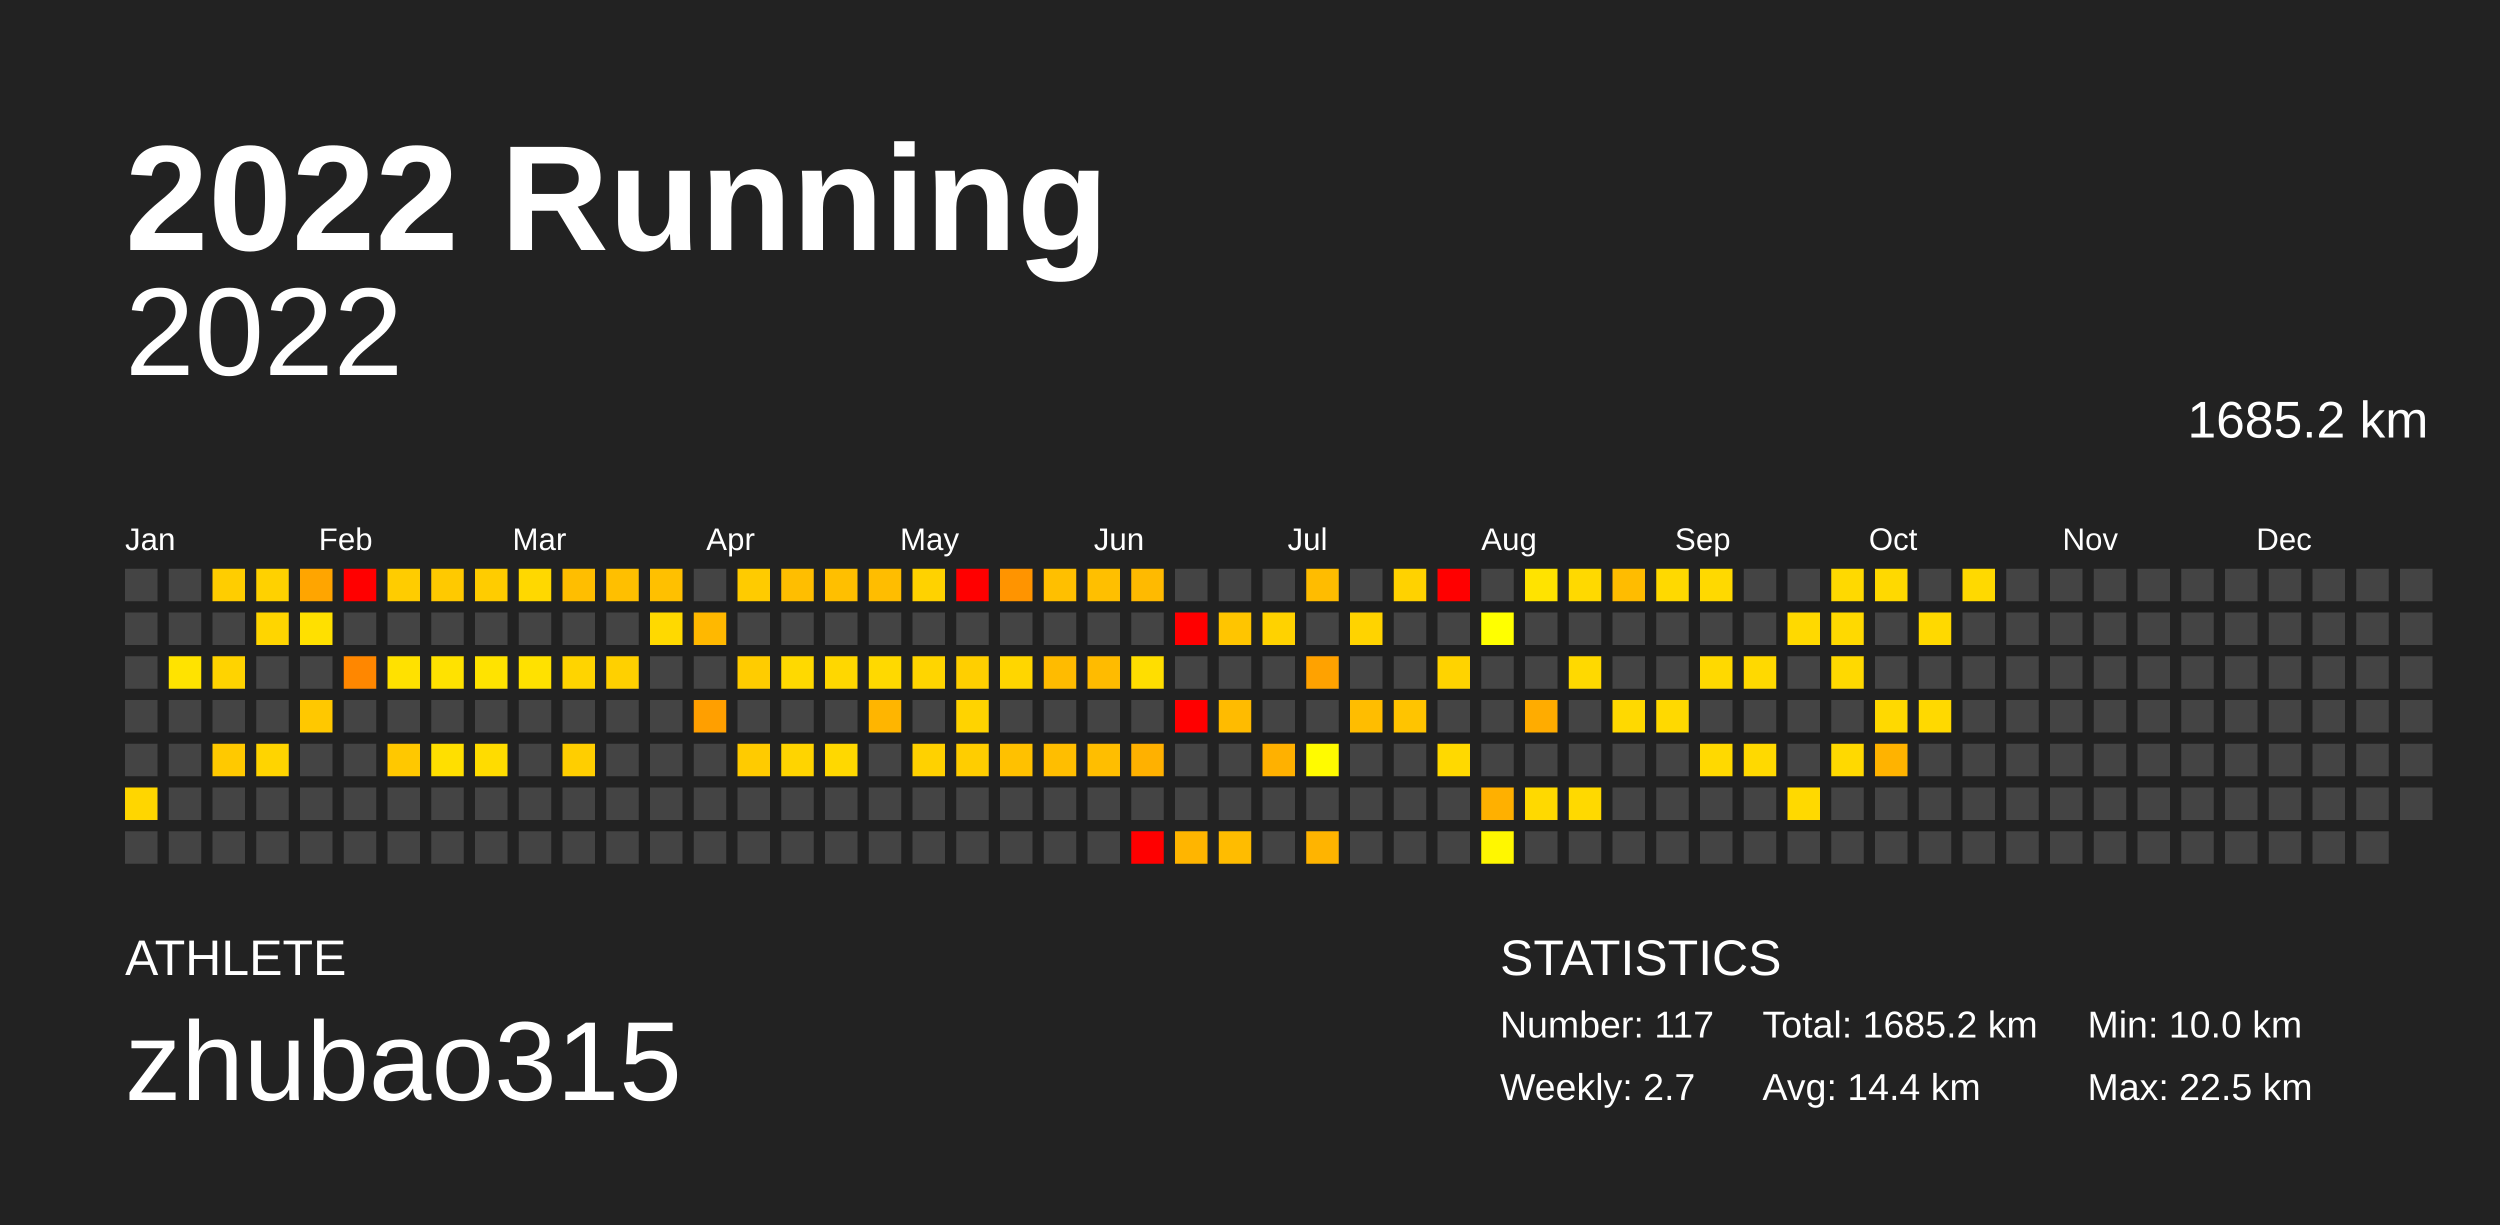
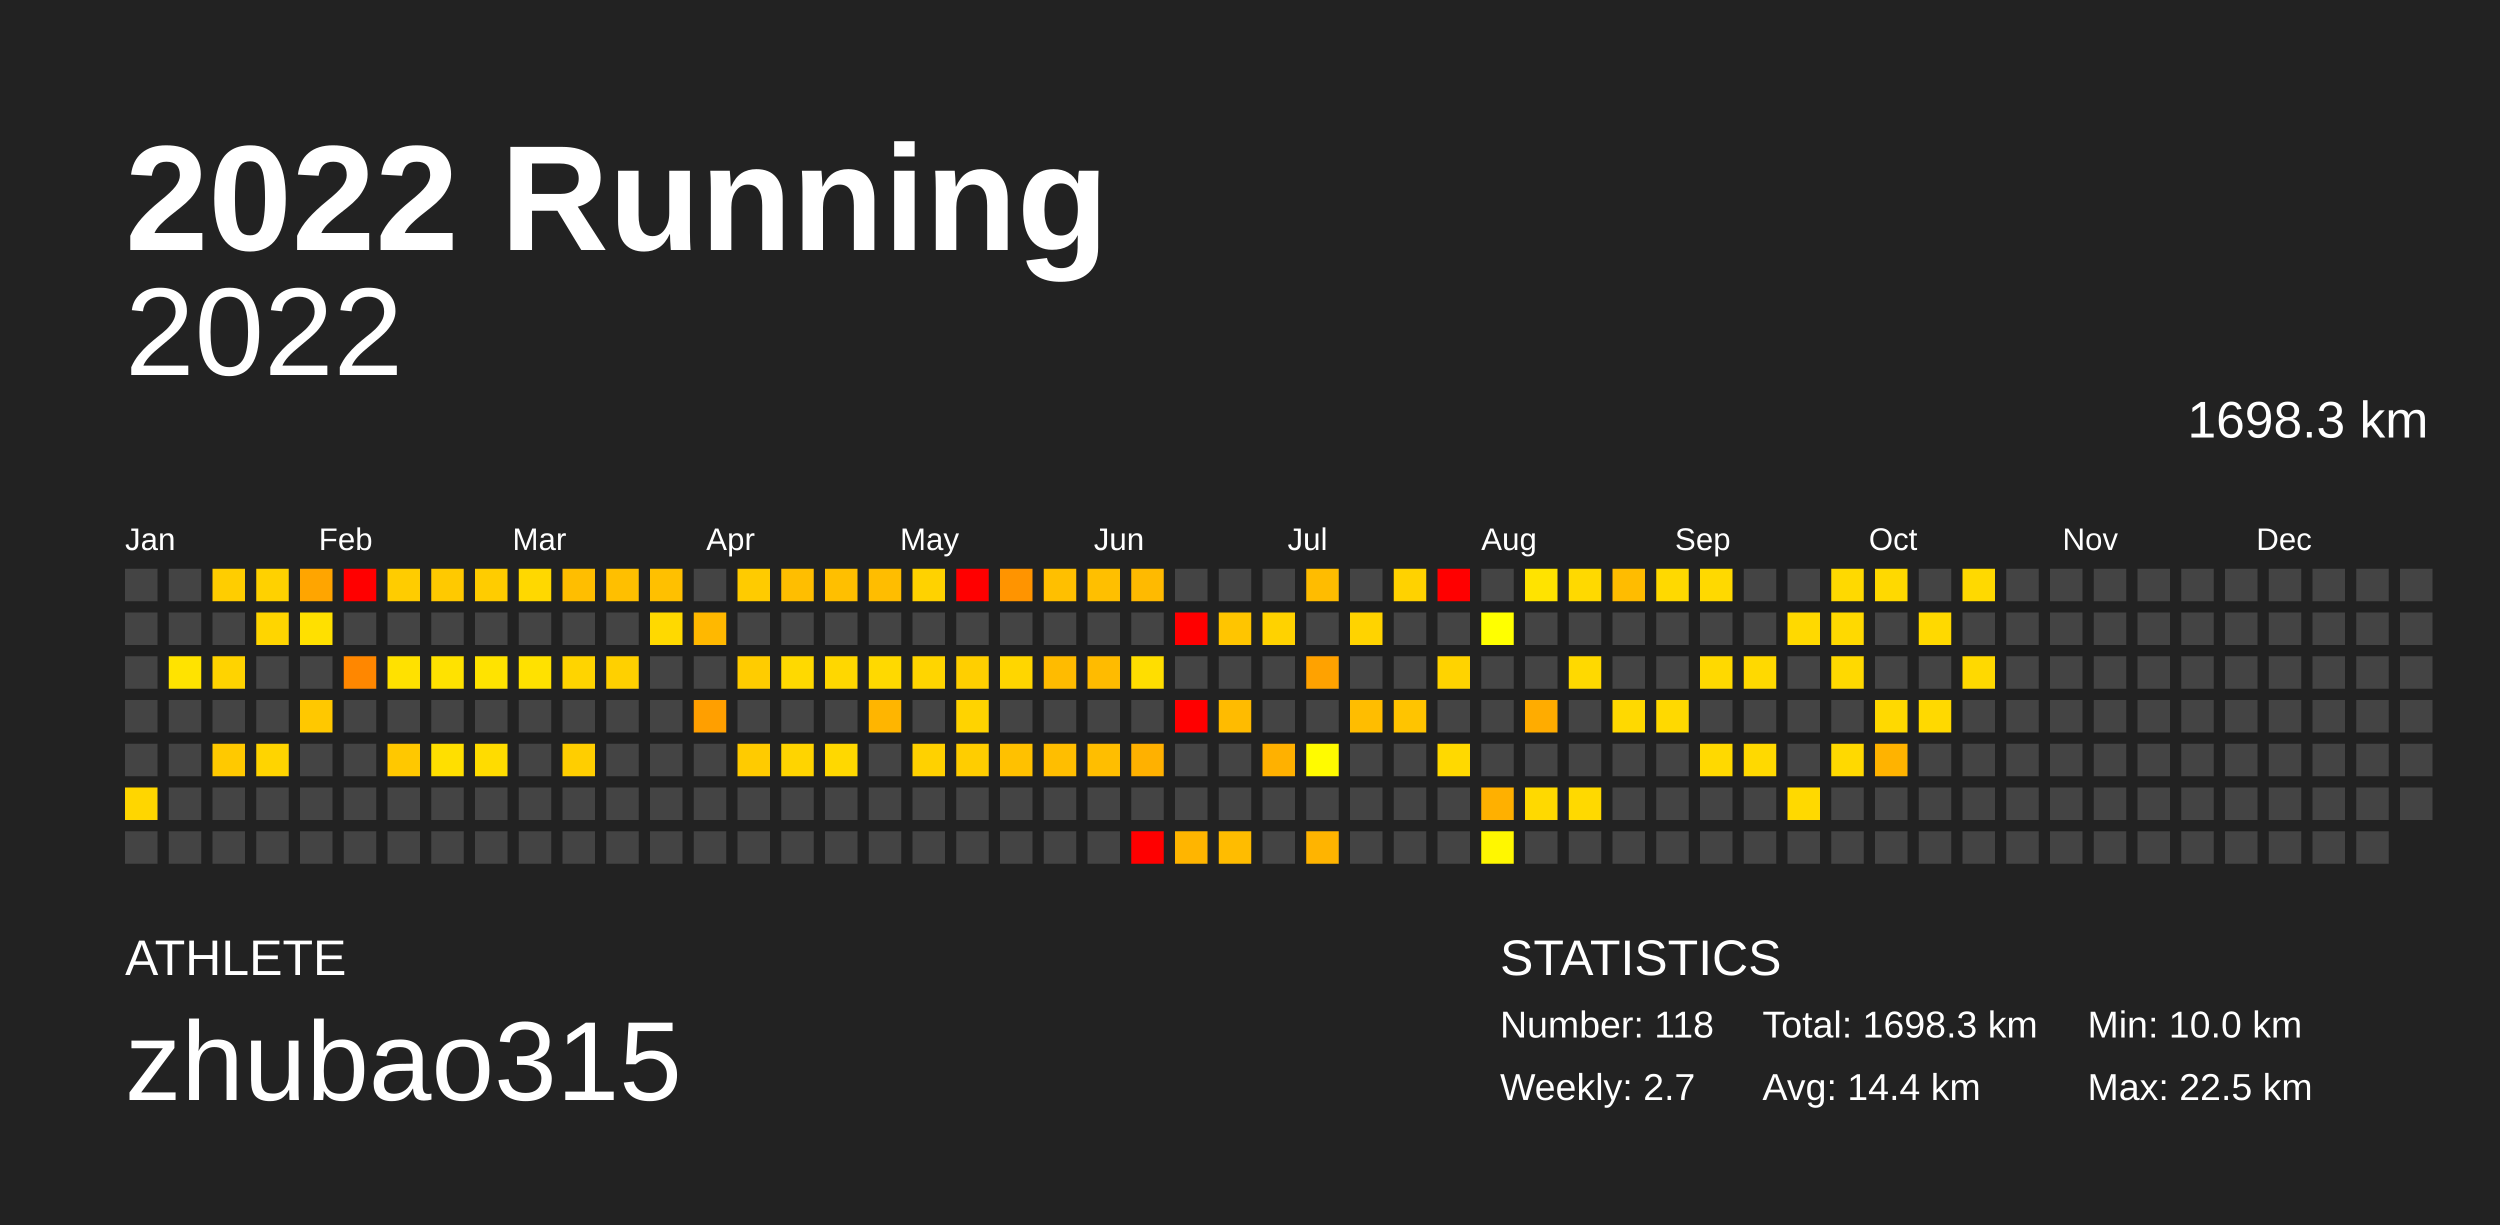
<svg xmlns="http://www.w3.org/2000/svg" baseProfile="full" height="98mm" version="1.1" viewBox="0,0,200,98" width="200mm">
  <defs />
  <rect fill="#222222" height="98" width="200" x="0" y="0" />
  <text fill="#FFFFFF" style="font-size:12px; font-family:Arial; font-weight:bold;" x="10" y="20">2022 Running</text>
  <text fill="#FFFFFF" style="font-size:4px; font-family:Arial" x="10" y="78">ATHLETE</text>
  <text fill="#FFFFFF" style="font-size:9px; font-family:Arial" x="10" y="88">zhubao315</text>
  <text fill="#FFFFFF" style="font-size:4px; font-family:Arial" x="120" y="78">STATISTICS</text>
-   <text fill="#FFFFFF" style="font-size:3px; font-family:Arial" x="120" y="83">Number: 117</text>
+   <text fill="#FFFFFF" style="font-size:3px; font-family:Arial" x="120" y="83">Number: 118</text>
  <text fill="#FFFFFF" style="font-size:3px; font-family:Arial" x="120" y="88">Weekly: 2.7</text>
-   <text fill="#FFFFFF" style="font-size:3px; font-family:Arial" x="141" y="83">Total: 1685.2 km</text>
+   <text fill="#FFFFFF" style="font-size:3px; font-family:Arial" x="141" y="83">Total: 1698.3 km</text>
  <text fill="#FFFFFF" style="font-size:3px; font-family:Arial" x="141" y="88">Avg: 14.4 km</text>
  <text fill="#FFFFFF" style="font-size:3px; font-family:Arial" x="167" y="83">Min: 10.0 km</text>
  <text fill="#FFFFFF" style="font-size:3px; font-family:Arial" x="167" y="88">Max: 22.5 km</text>
  <text alignment-baseline="hanging" fill="#FFFFFF" style="font-size:10.0px; font-family:Arial;" x="10" y="30">2022</text>
-   <text alignment-baseline="hanging" fill="#FFFFFF" style="font-size:4.125px; font-family:Arial;" x="175" y="35">1685.2 km</text>
+   <text alignment-baseline="hanging" fill="#FFFFFF" style="font-size:4.125px; font-family:Arial;" x="175" y="35">1698.3 km</text>
  <text fill="#FFFFFF" style="font-size:2.5px; font-family:Arial" x="10.0" y="44">Jan</text>
  <text fill="#FFFFFF" style="font-size:2.5px; font-family:Arial" x="25.5" y="44">Feb</text>
  <text fill="#FFFFFF" style="font-size:2.5px; font-family:Arial" x="41.0" y="44">Mar</text>
  <text fill="#FFFFFF" style="font-size:2.5px; font-family:Arial" x="56.5" y="44">Apr</text>
  <text fill="#FFFFFF" style="font-size:2.5px; font-family:Arial" x="72.0" y="44">May</text>
  <text fill="#FFFFFF" style="font-size:2.5px; font-family:Arial" x="87.5" y="44">Jun</text>
  <text fill="#FFFFFF" style="font-size:2.5px; font-family:Arial" x="103.0" y="44">Jul</text>
  <text fill="#FFFFFF" style="font-size:2.5px; font-family:Arial" x="118.5" y="44">Aug</text>
  <text fill="#FFFFFF" style="font-size:2.5px; font-family:Arial" x="134.0" y="44">Sep</text>
  <text fill="#FFFFFF" style="font-size:2.5px; font-family:Arial" x="149.5" y="44">Oct</text>
  <text fill="#FFFFFF" style="font-size:2.5px; font-family:Arial" x="165.0" y="44">Nov</text>
  <text fill="#FFFFFF" style="font-size:2.5px; font-family:Arial" x="180.5" y="44">Dec</text>
  <rect fill="#444444" height="2.6" width="2.6" x="10.0" y="45.5" />
  <rect fill="#444444" height="2.6" width="2.6" x="10.0" y="49.0" />
  <rect fill="#444444" height="2.6" width="2.6" x="10.0" y="52.5" />
  <rect fill="#444444" height="2.6" width="2.6" x="10.0" y="56.0" />
  <rect fill="#444444" height="2.6" width="2.6" x="10.0" y="59.5" />
  <rect fill="#ffd600" height="2.6" width="2.6" x="10.0" y="63.0" />
  <rect fill="#444444" height="2.6" width="2.6" x="10.0" y="66.5" />
  <rect fill="#444444" height="2.6" width="2.6" x="13.5" y="45.5" />
  <rect fill="#444444" height="2.6" width="2.6" x="13.5" y="49.0" />
  <rect fill="#ffe300" height="2.6" width="2.6" x="13.5" y="52.5" />
  <rect fill="#444444" height="2.6" width="2.6" x="13.5" y="56.0" />
  <rect fill="#444444" height="2.6" width="2.6" x="13.5" y="59.5" />
  <rect fill="#444444" height="2.6" width="2.6" x="13.5" y="63.0" />
  <rect fill="#444444" height="2.6" width="2.6" x="13.5" y="66.5" />
  <rect fill="#ffcd00" height="2.6" width="2.6" x="17.0" y="45.5" />
  <rect fill="#444444" height="2.6" width="2.6" x="17.0" y="49.0" />
  <rect fill="#ffd300" height="2.6" width="2.6" x="17.0" y="52.5" />
  <rect fill="#444444" height="2.6" width="2.6" x="17.0" y="56.0" />
  <rect fill="#ffc900" height="2.6" width="2.6" x="17.0" y="59.5" />
  <rect fill="#444444" height="2.6" width="2.6" x="17.0" y="63.0" />
  <rect fill="#444444" height="2.6" width="2.6" x="17.0" y="66.5" />
  <rect fill="#ffd100" height="2.6" width="2.6" x="20.5" y="45.5" />
  <rect fill="#ffd500" height="2.6" width="2.6" x="20.5" y="49.0" />
  <rect fill="#444444" height="2.6" width="2.6" x="20.5" y="52.5" />
  <rect fill="#444444" height="2.6" width="2.6" x="20.5" y="56.0" />
  <rect fill="#ffd400" height="2.6" width="2.6" x="20.5" y="59.5" />
  <rect fill="#444444" height="2.6" width="2.6" x="20.5" y="63.0" />
  <rect fill="#444444" height="2.6" width="2.6" x="20.5" y="66.5" />
  <rect fill="#ffa500" height="2.6" width="2.6" x="24.0" y="45.5" />
  <rect fill="#ffe000" height="2.6" width="2.6" x="24.0" y="49.0" />
  <rect fill="#444444" height="2.6" width="2.6" x="24.0" y="52.5" />
  <rect fill="#ffc800" height="2.6" width="2.6" x="24.0" y="56.0" />
  <rect fill="#444444" height="2.6" width="2.6" x="24.0" y="59.5" />
  <rect fill="#444444" height="2.6" width="2.6" x="24.0" y="63.0" />
  <rect fill="#444444" height="2.6" width="2.6" x="24.0" y="66.5" />
  <rect fill="red" height="2.6" width="2.6" x="27.5" y="45.5" />
  <rect fill="#444444" height="2.6" width="2.6" x="27.5" y="49.0" />
  <rect fill="#ff8700" height="2.6" width="2.6" x="27.5" y="52.5" />
  <rect fill="#444444" height="2.6" width="2.6" x="27.5" y="56.0" />
  <rect fill="#444444" height="2.6" width="2.6" x="27.5" y="59.5" />
  <rect fill="#444444" height="2.6" width="2.6" x="27.5" y="63.0" />
  <rect fill="#444444" height="2.6" width="2.6" x="27.5" y="66.5" />
  <rect fill="#ffcc00" height="2.6" width="2.6" x="31.0" y="45.5" />
  <rect fill="#444444" height="2.6" width="2.6" x="31.0" y="49.0" />
  <rect fill="#ffe100" height="2.6" width="2.6" x="31.0" y="52.5" />
  <rect fill="#444444" height="2.6" width="2.6" x="31.0" y="56.0" />
  <rect fill="#ffc800" height="2.6" width="2.6" x="31.0" y="59.5" />
  <rect fill="#444444" height="2.6" width="2.6" x="31.0" y="63.0" />
  <rect fill="#444444" height="2.6" width="2.6" x="31.0" y="66.5" />
  <rect fill="#ffc900" height="2.6" width="2.6" x="34.5" y="45.5" />
  <rect fill="#444444" height="2.6" width="2.6" x="34.5" y="49.0" />
  <rect fill="#ffe200" height="2.6" width="2.6" x="34.5" y="52.5" />
  <rect fill="#444444" height="2.6" width="2.6" x="34.5" y="56.0" />
  <rect fill="#ffdf00" height="2.6" width="2.6" x="34.5" y="59.5" />
  <rect fill="#444444" height="2.6" width="2.6" x="34.5" y="63.0" />
  <rect fill="#444444" height="2.6" width="2.6" x="34.5" y="66.5" />
  <rect fill="#ffcc00" height="2.6" width="2.6" x="38.0" y="45.5" />
  <rect fill="#444444" height="2.6" width="2.6" x="38.0" y="49.0" />
  <rect fill="#ffe300" height="2.6" width="2.6" x="38.0" y="52.5" />
  <rect fill="#444444" height="2.6" width="2.6" x="38.0" y="56.0" />
  <rect fill="#ffdc00" height="2.6" width="2.6" x="38.0" y="59.5" />
  <rect fill="#444444" height="2.6" width="2.6" x="38.0" y="63.0" />
  <rect fill="#444444" height="2.6" width="2.6" x="38.0" y="66.5" />
  <rect fill="#ffd800" height="2.6" width="2.6" x="41.5" y="45.5" />
  <rect fill="#444444" height="2.6" width="2.6" x="41.5" y="49.0" />
  <rect fill="#ffe100" height="2.6" width="2.6" x="41.5" y="52.5" />
  <rect fill="#444444" height="2.6" width="2.6" x="41.5" y="56.0" />
  <rect fill="#444444" height="2.6" width="2.6" x="41.5" y="59.5" />
  <rect fill="#444444" height="2.6" width="2.6" x="41.5" y="63.0" />
  <rect fill="#444444" height="2.6" width="2.6" x="41.5" y="66.5" />
  <rect fill="#ffbe00" height="2.6" width="2.6" x="45.0" y="45.5" />
  <rect fill="#444444" height="2.6" width="2.6" x="45.0" y="49.0" />
  <rect fill="#ffd400" height="2.6" width="2.6" x="45.0" y="52.5" />
  <rect fill="#444444" height="2.6" width="2.6" x="45.0" y="56.0" />
  <rect fill="#ffce00" height="2.6" width="2.6" x="45.0" y="59.5" />
  <rect fill="#444444" height="2.6" width="2.6" x="45.0" y="63.0" />
  <rect fill="#444444" height="2.6" width="2.6" x="45.0" y="66.5" />
  <rect fill="#ffbf00" height="2.6" width="2.6" x="48.5" y="45.5" />
  <rect fill="#444444" height="2.6" width="2.6" x="48.5" y="49.0" />
  <rect fill="#ffd000" height="2.6" width="2.6" x="48.5" y="52.5" />
  <rect fill="#444444" height="2.6" width="2.6" x="48.5" y="56.0" />
  <rect fill="#444444" height="2.6" width="2.6" x="48.5" y="59.5" />
  <rect fill="#444444" height="2.6" width="2.6" x="48.5" y="63.0" />
  <rect fill="#444444" height="2.6" width="2.6" x="48.5" y="66.5" />
  <rect fill="#ffc000" height="2.6" width="2.6" x="52.0" y="45.5" />
  <rect fill="#ffd900" height="2.6" width="2.6" x="52.0" y="49.0" />
  <rect fill="#444444" height="2.6" width="2.6" x="52.0" y="52.5" />
  <rect fill="#444444" height="2.6" width="2.6" x="52.0" y="56.0" />
  <rect fill="#444444" height="2.6" width="2.6" x="52.0" y="59.5" />
  <rect fill="#444444" height="2.6" width="2.6" x="52.0" y="63.0" />
  <rect fill="#444444" height="2.6" width="2.6" x="52.0" y="66.5" />
  <rect fill="#444444" height="2.6" width="2.6" x="55.5" y="45.5" />
  <rect fill="#ffb800" height="2.6" width="2.6" x="55.5" y="49.0" />
  <rect fill="#444444" height="2.6" width="2.6" x="55.5" y="52.5" />
  <rect fill="#ff9f00" height="2.6" width="2.6" x="55.5" y="56.0" />
  <rect fill="#444444" height="2.6" width="2.6" x="55.5" y="59.5" />
  <rect fill="#444444" height="2.6" width="2.6" x="55.5" y="63.0" />
  <rect fill="#444444" height="2.6" width="2.6" x="55.5" y="66.5" />
  <rect fill="#ffcb00" height="2.6" width="2.6" x="59.0" y="45.5" />
  <rect fill="#444444" height="2.6" width="2.6" x="59.0" y="49.0" />
  <rect fill="#ffcc00" height="2.6" width="2.6" x="59.0" y="52.5" />
  <rect fill="#444444" height="2.6" width="2.6" x="59.0" y="56.0" />
  <rect fill="#ffcb00" height="2.6" width="2.6" x="59.0" y="59.5" />
  <rect fill="#444444" height="2.6" width="2.6" x="59.0" y="63.0" />
  <rect fill="#444444" height="2.6" width="2.6" x="59.0" y="66.5" />
  <rect fill="#ffbe00" height="2.6" width="2.6" x="62.5" y="45.5" />
  <rect fill="#444444" height="2.6" width="2.6" x="62.5" y="49.0" />
  <rect fill="#ffd900" height="2.6" width="2.6" x="62.5" y="52.5" />
  <rect fill="#444444" height="2.6" width="2.6" x="62.5" y="56.0" />
  <rect fill="#ffd400" height="2.6" width="2.6" x="62.5" y="59.5" />
  <rect fill="#444444" height="2.6" width="2.6" x="62.5" y="63.0" />
  <rect fill="#444444" height="2.6" width="2.6" x="62.5" y="66.5" />
  <rect fill="#ffbf00" height="2.6" width="2.6" x="66.0" y="45.5" />
  <rect fill="#444444" height="2.6" width="2.6" x="66.0" y="49.0" />
  <rect fill="#ffd700" height="2.6" width="2.6" x="66.0" y="52.5" />
  <rect fill="#444444" height="2.6" width="2.6" x="66.0" y="56.0" />
  <rect fill="#ffd800" height="2.6" width="2.6" x="66.0" y="59.5" />
  <rect fill="#444444" height="2.6" width="2.6" x="66.0" y="63.0" />
  <rect fill="#444444" height="2.6" width="2.6" x="66.0" y="66.5" />
  <rect fill="#ffbd00" height="2.6" width="2.6" x="69.5" y="45.5" />
  <rect fill="#444444" height="2.6" width="2.6" x="69.5" y="49.0" />
  <rect fill="#ffd900" height="2.6" width="2.6" x="69.5" y="52.5" />
  <rect fill="#ffb500" height="2.6" width="2.6" x="69.5" y="56.0" />
  <rect fill="#444444" height="2.6" width="2.6" x="69.5" y="59.5" />
  <rect fill="#444444" height="2.6" width="2.6" x="69.5" y="63.0" />
  <rect fill="#444444" height="2.6" width="2.6" x="69.5" y="66.5" />
  <rect fill="#ffd200" height="2.6" width="2.6" x="73.0" y="45.5" />
  <rect fill="#444444" height="2.6" width="2.6" x="73.0" y="49.0" />
  <rect fill="#ffd500" height="2.6" width="2.6" x="73.0" y="52.5" />
  <rect fill="#444444" height="2.6" width="2.6" x="73.0" y="56.0" />
  <rect fill="#ffd100" height="2.6" width="2.6" x="73.0" y="59.5" />
  <rect fill="#444444" height="2.6" width="2.6" x="73.0" y="63.0" />
  <rect fill="#444444" height="2.6" width="2.6" x="73.0" y="66.5" />
  <rect fill="red" height="2.6" width="2.6" x="76.5" y="45.5" />
  <rect fill="#444444" height="2.6" width="2.6" x="76.5" y="49.0" />
  <rect fill="#ffcf00" height="2.6" width="2.6" x="76.5" y="52.5" />
  <rect fill="#ffd300" height="2.6" width="2.6" x="76.5" y="56.0" />
  <rect fill="#ffcd00" height="2.6" width="2.6" x="76.5" y="59.5" />
  <rect fill="#444444" height="2.6" width="2.6" x="76.5" y="63.0" />
  <rect fill="#444444" height="2.6" width="2.6" x="76.5" y="66.5" />
  <rect fill="#ff9400" height="2.6" width="2.6" x="80.0" y="45.5" />
  <rect fill="#444444" height="2.6" width="2.6" x="80.0" y="49.0" />
  <rect fill="#ffd600" height="2.6" width="2.6" x="80.0" y="52.5" />
  <rect fill="#444444" height="2.6" width="2.6" x="80.0" y="56.0" />
  <rect fill="#ffc100" height="2.6" width="2.6" x="80.0" y="59.5" />
  <rect fill="#444444" height="2.6" width="2.6" x="80.0" y="63.0" />
  <rect fill="#444444" height="2.6" width="2.6" x="80.0" y="66.5" />
  <rect fill="#ffbf00" height="2.6" width="2.6" x="83.5" y="45.5" />
  <rect fill="#444444" height="2.6" width="2.6" x="83.5" y="49.0" />
  <rect fill="#ffbb00" height="2.6" width="2.6" x="83.5" y="52.5" />
  <rect fill="#444444" height="2.6" width="2.6" x="83.5" y="56.0" />
  <rect fill="#ffbe00" height="2.6" width="2.6" x="83.5" y="59.5" />
  <rect fill="#444444" height="2.6" width="2.6" x="83.5" y="63.0" />
  <rect fill="#444444" height="2.6" width="2.6" x="83.5" y="66.5" />
  <rect fill="#ffbf00" height="2.6" width="2.6" x="87.0" y="45.5" />
  <rect fill="#444444" height="2.6" width="2.6" x="87.0" y="49.0" />
  <rect fill="#ffbb00" height="2.6" width="2.6" x="87.0" y="52.5" />
  <rect fill="#444444" height="2.6" width="2.6" x="87.0" y="56.0" />
  <rect fill="#ffbe00" height="2.6" width="2.6" x="87.0" y="59.5" />
  <rect fill="#444444" height="2.6" width="2.6" x="87.0" y="63.0" />
  <rect fill="#444444" height="2.6" width="2.6" x="87.0" y="66.5" />
  <rect fill="#ffba00" height="2.6" width="2.6" x="90.5" y="45.5" />
  <rect fill="#444444" height="2.6" width="2.6" x="90.5" y="49.0" />
  <rect fill="#ffde00" height="2.6" width="2.6" x="90.5" y="52.5" />
  <rect fill="#444444" height="2.6" width="2.6" x="90.5" y="56.0" />
  <rect fill="#ffb100" height="2.6" width="2.6" x="90.5" y="59.5" />
  <rect fill="#444444" height="2.6" width="2.6" x="90.5" y="63.0" />
  <rect fill="red" height="2.6" width="2.6" x="90.5" y="66.5" />
  <rect fill="#444444" height="2.6" width="2.6" x="94.0" y="45.5" />
  <rect fill="red" height="2.6" width="2.6" x="94.0" y="49.0" />
  <rect fill="#444444" height="2.6" width="2.6" x="94.0" y="52.5" />
  <rect fill="red" height="2.6" width="2.6" x="94.0" y="56.0" />
  <rect fill="#444444" height="2.6" width="2.6" x="94.0" y="59.5" />
  <rect fill="#444444" height="2.6" width="2.6" x="94.0" y="63.0" />
  <rect fill="#ffb500" height="2.6" width="2.6" x="94.0" y="66.5" />
  <rect fill="#444444" height="2.6" width="2.6" x="97.5" y="45.5" />
  <rect fill="#ffc500" height="2.6" width="2.6" x="97.5" y="49.0" />
  <rect fill="#444444" height="2.6" width="2.6" x="97.5" y="52.5" />
  <rect fill="#ffbb00" height="2.6" width="2.6" x="97.5" y="56.0" />
  <rect fill="#444444" height="2.6" width="2.6" x="97.5" y="59.5" />
  <rect fill="#444444" height="2.6" width="2.6" x="97.5" y="63.0" />
  <rect fill="#ffbc00" height="2.6" width="2.6" x="97.5" y="66.5" />
  <rect fill="#444444" height="2.6" width="2.6" x="101.0" y="45.5" />
  <rect fill="#ffd200" height="2.6" width="2.6" x="101.0" y="49.0" />
  <rect fill="#444444" height="2.6" width="2.6" x="101.0" y="52.5" />
  <rect fill="#444444" height="2.6" width="2.6" x="101.0" y="56.0" />
  <rect fill="#ffb100" height="2.6" width="2.6" x="101.0" y="59.5" />
  <rect fill="#444444" height="2.6" width="2.6" x="101.0" y="63.0" />
  <rect fill="#444444" height="2.6" width="2.6" x="101.0" y="66.5" />
  <rect fill="#ffbc00" height="2.6" width="2.6" x="104.5" y="45.5" />
  <rect fill="#444444" height="2.6" width="2.6" x="104.5" y="49.0" />
  <rect fill="#ffa200" height="2.6" width="2.6" x="104.5" y="52.5" />
  <rect fill="#444444" height="2.6" width="2.6" x="104.5" y="56.0" />
  <rect fill="#fffb00" height="2.6" width="2.6" x="104.5" y="59.5" />
  <rect fill="#444444" height="2.6" width="2.6" x="104.5" y="63.0" />
  <rect fill="#ffb400" height="2.6" width="2.6" x="104.5" y="66.5" />
  <rect fill="#444444" height="2.6" width="2.6" x="108.0" y="45.5" />
  <rect fill="#ffd300" height="2.6" width="2.6" x="108.0" y="49.0" />
  <rect fill="#444444" height="2.6" width="2.6" x="108.0" y="52.5" />
  <rect fill="#ffbd00" height="2.6" width="2.6" x="108.0" y="56.0" />
  <rect fill="#444444" height="2.6" width="2.6" x="108.0" y="59.5" />
  <rect fill="#444444" height="2.6" width="2.6" x="108.0" y="63.0" />
  <rect fill="#444444" height="2.6" width="2.6" x="108.0" y="66.5" />
  <rect fill="#ffd200" height="2.6" width="2.6" x="111.5" y="45.5" />
  <rect fill="#444444" height="2.6" width="2.6" x="111.5" y="49.0" />
  <rect fill="#444444" height="2.6" width="2.6" x="111.5" y="52.5" />
  <rect fill="#ffc400" height="2.6" width="2.6" x="111.5" y="56.0" />
  <rect fill="#444444" height="2.6" width="2.6" x="111.5" y="59.5" />
  <rect fill="#444444" height="2.6" width="2.6" x="111.5" y="63.0" />
  <rect fill="#444444" height="2.6" width="2.6" x="111.5" y="66.5" />
  <rect fill="red" height="2.6" width="2.6" x="115.0" y="45.5" />
  <rect fill="#444444" height="2.6" width="2.6" x="115.0" y="49.0" />
  <rect fill="#ffd300" height="2.6" width="2.6" x="115.0" y="52.5" />
  <rect fill="#444444" height="2.6" width="2.6" x="115.0" y="56.0" />
  <rect fill="#ffd900" height="2.6" width="2.6" x="115.0" y="59.5" />
  <rect fill="#444444" height="2.6" width="2.6" x="115.0" y="63.0" />
  <rect fill="#444444" height="2.6" width="2.6" x="115.0" y="66.5" />
  <rect fill="#444444" height="2.6" width="2.6" x="118.5" y="45.5" />
  <rect fill="#ffff00" height="2.6" width="2.6" x="118.5" y="49.0" />
  <rect fill="#444444" height="2.6" width="2.6" x="118.5" y="52.5" />
  <rect fill="#444444" height="2.6" width="2.6" x="118.5" y="56.0" />
  <rect fill="#444444" height="2.6" width="2.6" x="118.5" y="59.5" />
  <rect fill="#ffb000" height="2.6" width="2.6" x="118.5" y="63.0" />
  <rect fill="#fff700" height="2.6" width="2.6" x="118.5" y="66.5" />
  <rect fill="#ffe300" height="2.6" width="2.6" x="122.0" y="45.5" />
  <rect fill="#444444" height="2.6" width="2.6" x="122.0" y="49.0" />
  <rect fill="#444444" height="2.6" width="2.6" x="122.0" y="52.5" />
  <rect fill="#ffac00" height="2.6" width="2.6" x="122.0" y="56.0" />
  <rect fill="#444444" height="2.6" width="2.6" x="122.0" y="59.5" />
  <rect fill="#ffd900" height="2.6" width="2.6" x="122.0" y="63.0" />
  <rect fill="#444444" height="2.6" width="2.6" x="122.0" y="66.5" />
  <rect fill="#ffd900" height="2.6" width="2.6" x="125.5" y="45.5" />
  <rect fill="#444444" height="2.6" width="2.6" x="125.5" y="49.0" />
  <rect fill="#ffd900" height="2.6" width="2.6" x="125.5" y="52.5" />
  <rect fill="#444444" height="2.6" width="2.6" x="125.5" y="56.0" />
  <rect fill="#444444" height="2.6" width="2.6" x="125.5" y="59.5" />
  <rect fill="#ffd900" height="2.6" width="2.6" x="125.5" y="63.0" />
  <rect fill="#444444" height="2.6" width="2.6" x="125.5" y="66.5" />
  <rect fill="#ffbc00" height="2.6" width="2.6" x="129.0" y="45.5" />
  <rect fill="#444444" height="2.6" width="2.6" x="129.0" y="49.0" />
  <rect fill="#444444" height="2.6" width="2.6" x="129.0" y="52.5" />
  <rect fill="#ffd900" height="2.6" width="2.6" x="129.0" y="56.0" />
  <rect fill="#444444" height="2.6" width="2.6" x="129.0" y="59.5" />
  <rect fill="#444444" height="2.6" width="2.6" x="129.0" y="63.0" />
  <rect fill="#444444" height="2.6" width="2.6" x="129.0" y="66.5" />
  <rect fill="#ffd900" height="2.6" width="2.6" x="132.5" y="45.5" />
  <rect fill="#444444" height="2.6" width="2.6" x="132.5" y="49.0" />
  <rect fill="#444444" height="2.6" width="2.6" x="132.5" y="52.5" />
  <rect fill="#ffd900" height="2.6" width="2.6" x="132.5" y="56.0" />
  <rect fill="#444444" height="2.6" width="2.6" x="132.5" y="59.5" />
  <rect fill="#444444" height="2.6" width="2.6" x="132.5" y="63.0" />
  <rect fill="#444444" height="2.6" width="2.6" x="132.5" y="66.5" />
  <rect fill="#ffd900" height="2.6" width="2.6" x="136.0" y="45.5" />
  <rect fill="#444444" height="2.6" width="2.6" x="136.0" y="49.0" />
  <rect fill="#ffd900" height="2.6" width="2.6" x="136.0" y="52.5" />
  <rect fill="#444444" height="2.6" width="2.6" x="136.0" y="56.0" />
  <rect fill="#ffd900" height="2.6" width="2.6" x="136.0" y="59.5" />
  <rect fill="#444444" height="2.6" width="2.6" x="136.0" y="63.0" />
  <rect fill="#444444" height="2.6" width="2.6" x="136.0" y="66.5" />
  <rect fill="#444444" height="2.6" width="2.6" x="139.5" y="45.5" />
  <rect fill="#444444" height="2.6" width="2.6" x="139.5" y="49.0" />
  <rect fill="#ffd900" height="2.6" width="2.6" x="139.5" y="52.5" />
  <rect fill="#444444" height="2.6" width="2.6" x="139.5" y="56.0" />
  <rect fill="#ffd900" height="2.6" width="2.6" x="139.5" y="59.5" />
  <rect fill="#444444" height="2.6" width="2.6" x="139.5" y="63.0" />
  <rect fill="#444444" height="2.6" width="2.6" x="139.5" y="66.5" />
  <rect fill="#444444" height="2.6" width="2.6" x="143.0" y="45.5" />
  <rect fill="#ffd900" height="2.6" width="2.6" x="143.0" y="49.0" />
  <rect fill="#444444" height="2.6" width="2.6" x="143.0" y="52.5" />
  <rect fill="#444444" height="2.6" width="2.6" x="143.0" y="56.0" />
  <rect fill="#444444" height="2.6" width="2.6" x="143.0" y="59.5" />
  <rect fill="#ffd900" height="2.6" width="2.6" x="143.0" y="63.0" />
  <rect fill="#444444" height="2.6" width="2.6" x="143.0" y="66.5" />
  <rect fill="#ffd900" height="2.6" width="2.6" x="146.5" y="45.5" />
  <rect fill="#ffd900" height="2.6" width="2.6" x="146.5" y="49.0" />
  <rect fill="#ffd900" height="2.6" width="2.6" x="146.5" y="52.5" />
  <rect fill="#444444" height="2.6" width="2.6" x="146.5" y="56.0" />
  <rect fill="#ffd900" height="2.6" width="2.6" x="146.5" y="59.5" />
  <rect fill="#444444" height="2.6" width="2.6" x="146.5" y="63.0" />
  <rect fill="#444444" height="2.6" width="2.6" x="146.5" y="66.5" />
  <rect fill="#ffd900" height="2.6" width="2.6" x="150.0" y="45.5" />
  <rect fill="#444444" height="2.6" width="2.6" x="150.0" y="49.0" />
  <rect fill="#444444" height="2.6" width="2.6" x="150.0" y="52.5" />
  <rect fill="#ffd900" height="2.6" width="2.6" x="150.0" y="56.0" />
  <rect fill="#ffb300" height="2.6" width="2.6" x="150.0" y="59.5" />
  <rect fill="#444444" height="2.6" width="2.6" x="150.0" y="63.0" />
  <rect fill="#444444" height="2.6" width="2.6" x="150.0" y="66.5" />
  <rect fill="#444444" height="2.6" width="2.6" x="153.5" y="45.5" />
  <rect fill="#ffd900" height="2.6" width="2.6" x="153.5" y="49.0" />
  <rect fill="#444444" height="2.6" width="2.6" x="153.5" y="52.5" />
  <rect fill="#ffd900" height="2.6" width="2.6" x="153.5" y="56.0" />
  <rect fill="#444444" height="2.6" width="2.6" x="153.5" y="59.5" />
  <rect fill="#444444" height="2.6" width="2.6" x="153.5" y="63.0" />
  <rect fill="#444444" height="2.6" width="2.6" x="153.5" y="66.5" />
  <rect fill="#ffd900" height="2.6" width="2.6" x="157.0" y="45.5" />
  <rect fill="#444444" height="2.6" width="2.6" x="157.0" y="49.0" />
-   <rect fill="#444444" height="2.6" width="2.6" x="157.0" y="52.5" />
+   <rect fill="#ffd900" height="2.6" width="2.6" x="157.0" y="52.5" />
  <rect fill="#444444" height="2.6" width="2.6" x="157.0" y="56.0" />
  <rect fill="#444444" height="2.6" width="2.6" x="157.0" y="59.5" />
  <rect fill="#444444" height="2.6" width="2.6" x="157.0" y="63.0" />
  <rect fill="#444444" height="2.6" width="2.6" x="157.0" y="66.5" />
  <rect fill="#444444" height="2.6" width="2.6" x="160.5" y="45.5" />
  <rect fill="#444444" height="2.6" width="2.6" x="160.5" y="49.0" />
  <rect fill="#444444" height="2.6" width="2.6" x="160.5" y="52.5" />
  <rect fill="#444444" height="2.6" width="2.6" x="160.5" y="56.0" />
  <rect fill="#444444" height="2.6" width="2.6" x="160.5" y="59.5" />
  <rect fill="#444444" height="2.6" width="2.6" x="160.5" y="63.0" />
  <rect fill="#444444" height="2.6" width="2.6" x="160.5" y="66.5" />
  <rect fill="#444444" height="2.6" width="2.6" x="164.0" y="45.5" />
  <rect fill="#444444" height="2.6" width="2.6" x="164.0" y="49.0" />
  <rect fill="#444444" height="2.6" width="2.6" x="164.0" y="52.5" />
  <rect fill="#444444" height="2.6" width="2.6" x="164.0" y="56.0" />
  <rect fill="#444444" height="2.6" width="2.6" x="164.0" y="59.5" />
  <rect fill="#444444" height="2.6" width="2.6" x="164.0" y="63.0" />
  <rect fill="#444444" height="2.6" width="2.6" x="164.0" y="66.5" />
  <rect fill="#444444" height="2.6" width="2.6" x="167.5" y="45.5" />
  <rect fill="#444444" height="2.6" width="2.6" x="167.5" y="49.0" />
  <rect fill="#444444" height="2.6" width="2.6" x="167.5" y="52.5" />
  <rect fill="#444444" height="2.6" width="2.6" x="167.5" y="56.0" />
  <rect fill="#444444" height="2.6" width="2.6" x="167.5" y="59.5" />
  <rect fill="#444444" height="2.6" width="2.6" x="167.5" y="63.0" />
  <rect fill="#444444" height="2.6" width="2.6" x="167.5" y="66.5" />
  <rect fill="#444444" height="2.6" width="2.6" x="171.0" y="45.5" />
  <rect fill="#444444" height="2.6" width="2.6" x="171.0" y="49.0" />
  <rect fill="#444444" height="2.6" width="2.6" x="171.0" y="52.5" />
  <rect fill="#444444" height="2.6" width="2.6" x="171.0" y="56.0" />
  <rect fill="#444444" height="2.6" width="2.6" x="171.0" y="59.5" />
  <rect fill="#444444" height="2.6" width="2.6" x="171.0" y="63.0" />
  <rect fill="#444444" height="2.6" width="2.6" x="171.0" y="66.5" />
  <rect fill="#444444" height="2.6" width="2.6" x="174.5" y="45.5" />
  <rect fill="#444444" height="2.6" width="2.6" x="174.5" y="49.0" />
  <rect fill="#444444" height="2.6" width="2.6" x="174.5" y="52.5" />
  <rect fill="#444444" height="2.6" width="2.6" x="174.5" y="56.0" />
  <rect fill="#444444" height="2.6" width="2.6" x="174.5" y="59.5" />
  <rect fill="#444444" height="2.6" width="2.6" x="174.5" y="63.0" />
  <rect fill="#444444" height="2.6" width="2.6" x="174.5" y="66.5" />
  <rect fill="#444444" height="2.6" width="2.6" x="178.0" y="45.5" />
  <rect fill="#444444" height="2.6" width="2.6" x="178.0" y="49.0" />
  <rect fill="#444444" height="2.6" width="2.6" x="178.0" y="52.5" />
  <rect fill="#444444" height="2.6" width="2.6" x="178.0" y="56.0" />
  <rect fill="#444444" height="2.6" width="2.6" x="178.0" y="59.5" />
  <rect fill="#444444" height="2.6" width="2.6" x="178.0" y="63.0" />
  <rect fill="#444444" height="2.6" width="2.6" x="178.0" y="66.5" />
  <rect fill="#444444" height="2.6" width="2.6" x="181.5" y="45.5" />
  <rect fill="#444444" height="2.6" width="2.6" x="181.5" y="49.0" />
  <rect fill="#444444" height="2.6" width="2.6" x="181.5" y="52.5" />
  <rect fill="#444444" height="2.6" width="2.6" x="181.5" y="56.0" />
  <rect fill="#444444" height="2.6" width="2.6" x="181.5" y="59.5" />
  <rect fill="#444444" height="2.6" width="2.6" x="181.5" y="63.0" />
  <rect fill="#444444" height="2.6" width="2.6" x="181.5" y="66.5" />
  <rect fill="#444444" height="2.6" width="2.6" x="185.0" y="45.5" />
  <rect fill="#444444" height="2.6" width="2.6" x="185.0" y="49.0" />
  <rect fill="#444444" height="2.6" width="2.6" x="185.0" y="52.5" />
  <rect fill="#444444" height="2.6" width="2.6" x="185.0" y="56.0" />
  <rect fill="#444444" height="2.6" width="2.6" x="185.0" y="59.5" />
  <rect fill="#444444" height="2.6" width="2.6" x="185.0" y="63.0" />
  <rect fill="#444444" height="2.6" width="2.6" x="185.0" y="66.5" />
  <rect fill="#444444" height="2.6" width="2.6" x="188.5" y="45.5" />
  <rect fill="#444444" height="2.6" width="2.6" x="188.5" y="49.0" />
  <rect fill="#444444" height="2.6" width="2.6" x="188.5" y="52.5" />
  <rect fill="#444444" height="2.6" width="2.6" x="188.5" y="56.0" />
  <rect fill="#444444" height="2.6" width="2.6" x="188.5" y="59.5" />
  <rect fill="#444444" height="2.6" width="2.6" x="188.5" y="63.0" />
  <rect fill="#444444" height="2.6" width="2.6" x="188.5" y="66.5" />
  <rect fill="#444444" height="2.6" width="2.6" x="192.0" y="45.5" />
  <rect fill="#444444" height="2.6" width="2.6" x="192.0" y="49.0" />
  <rect fill="#444444" height="2.6" width="2.6" x="192.0" y="52.5" />
  <rect fill="#444444" height="2.6" width="2.6" x="192.0" y="56.0" />
  <rect fill="#444444" height="2.6" width="2.6" x="192.0" y="59.5" />
  <rect fill="#444444" height="2.6" width="2.6" x="192.0" y="63.0" />
</svg>
